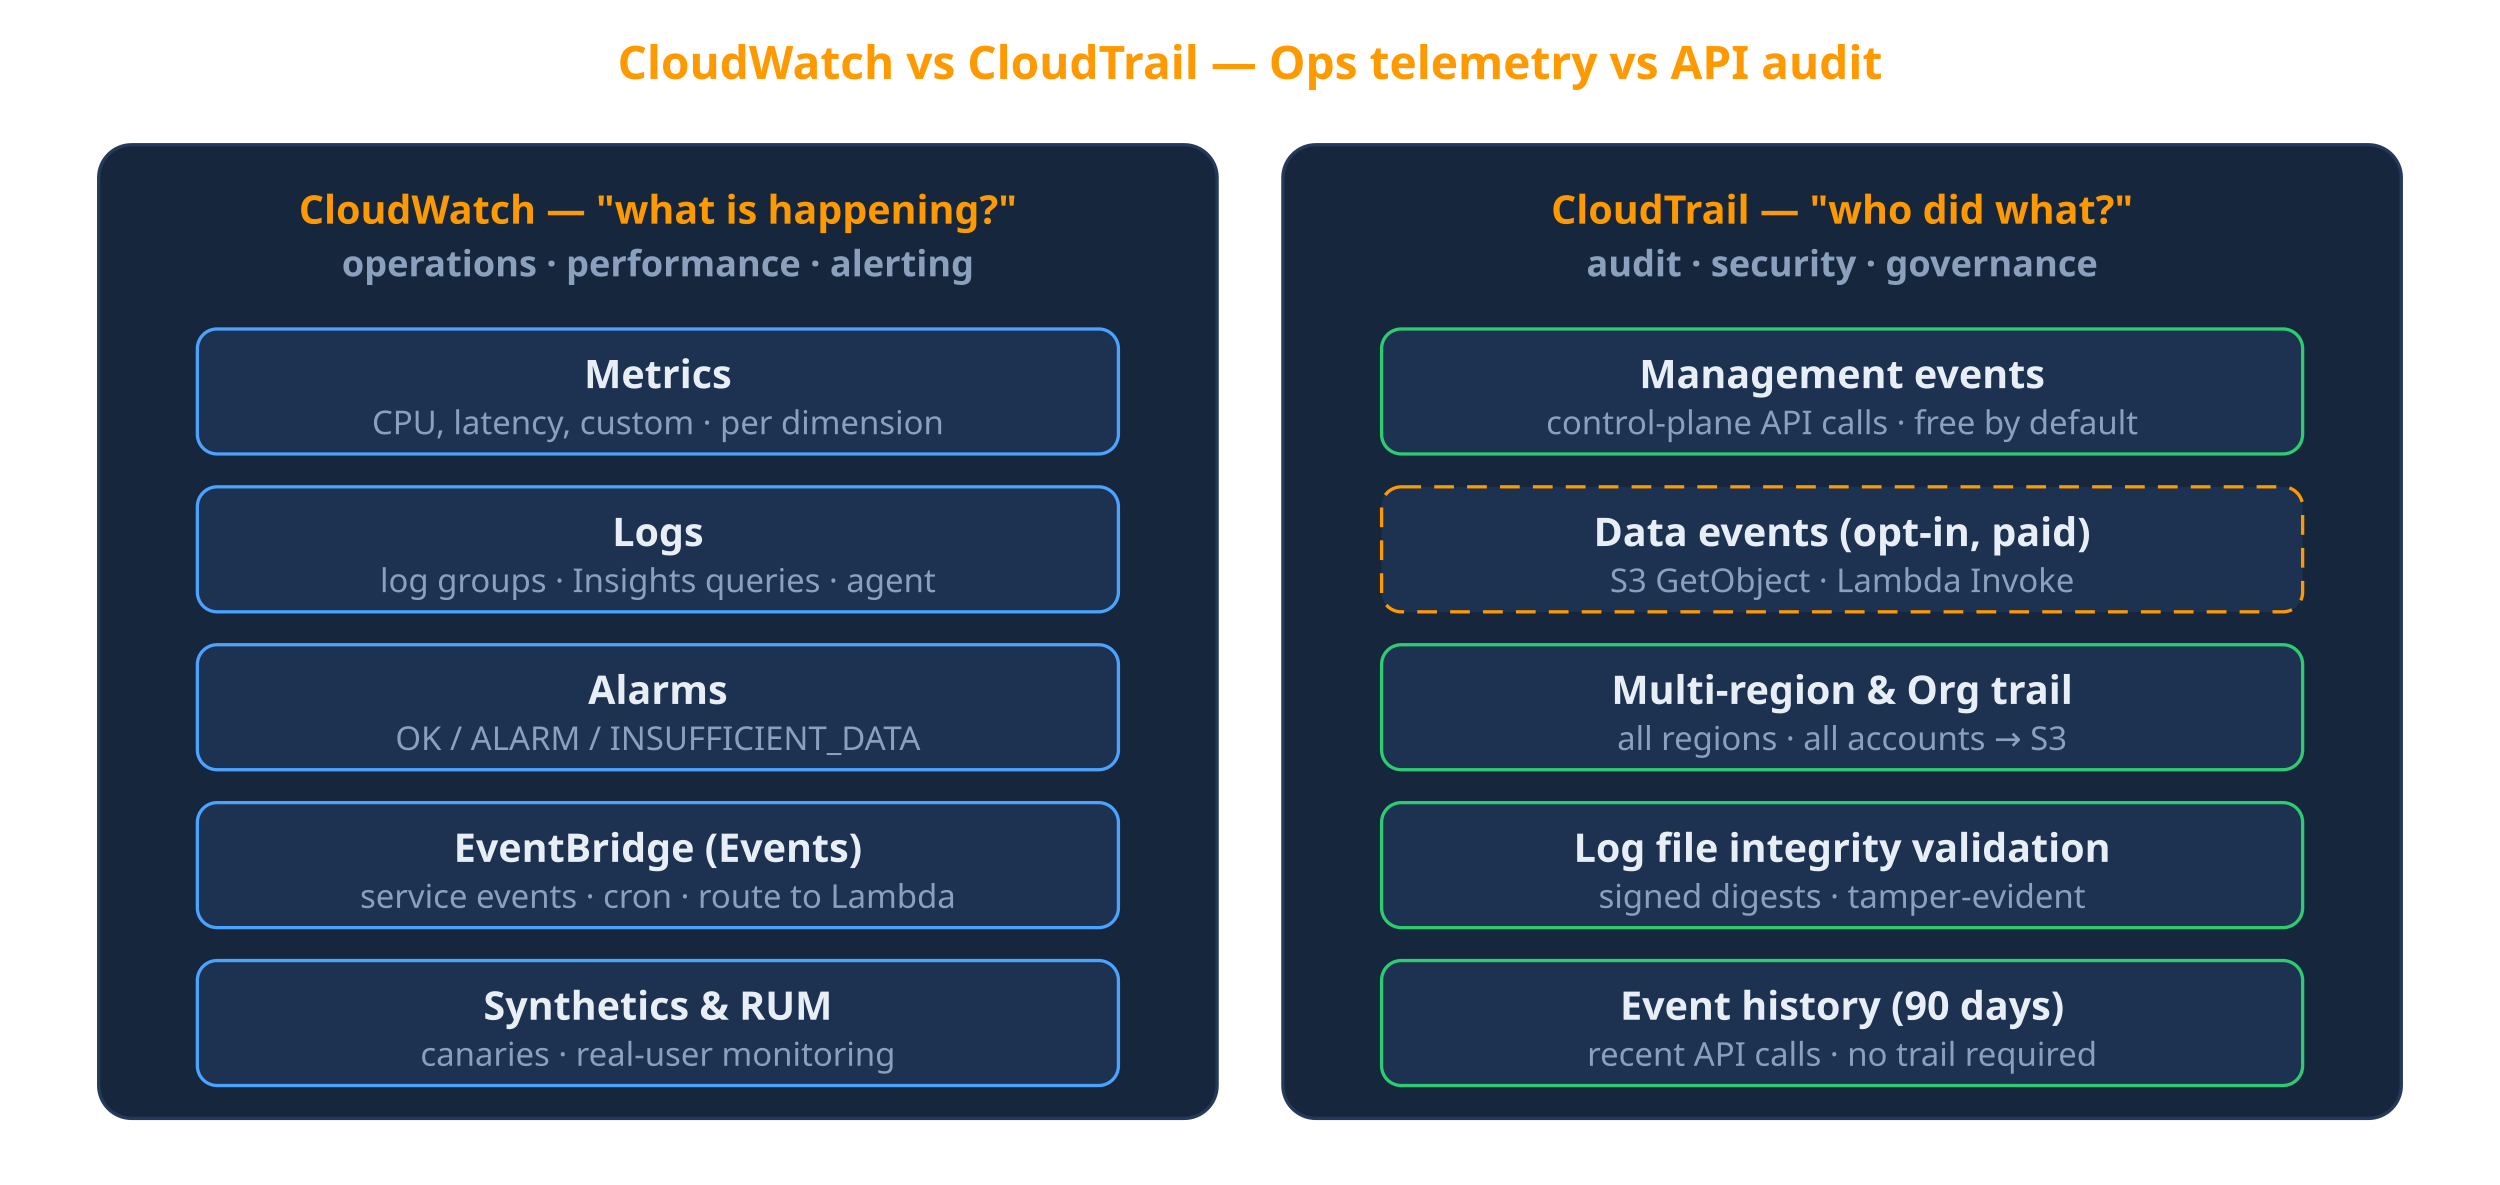
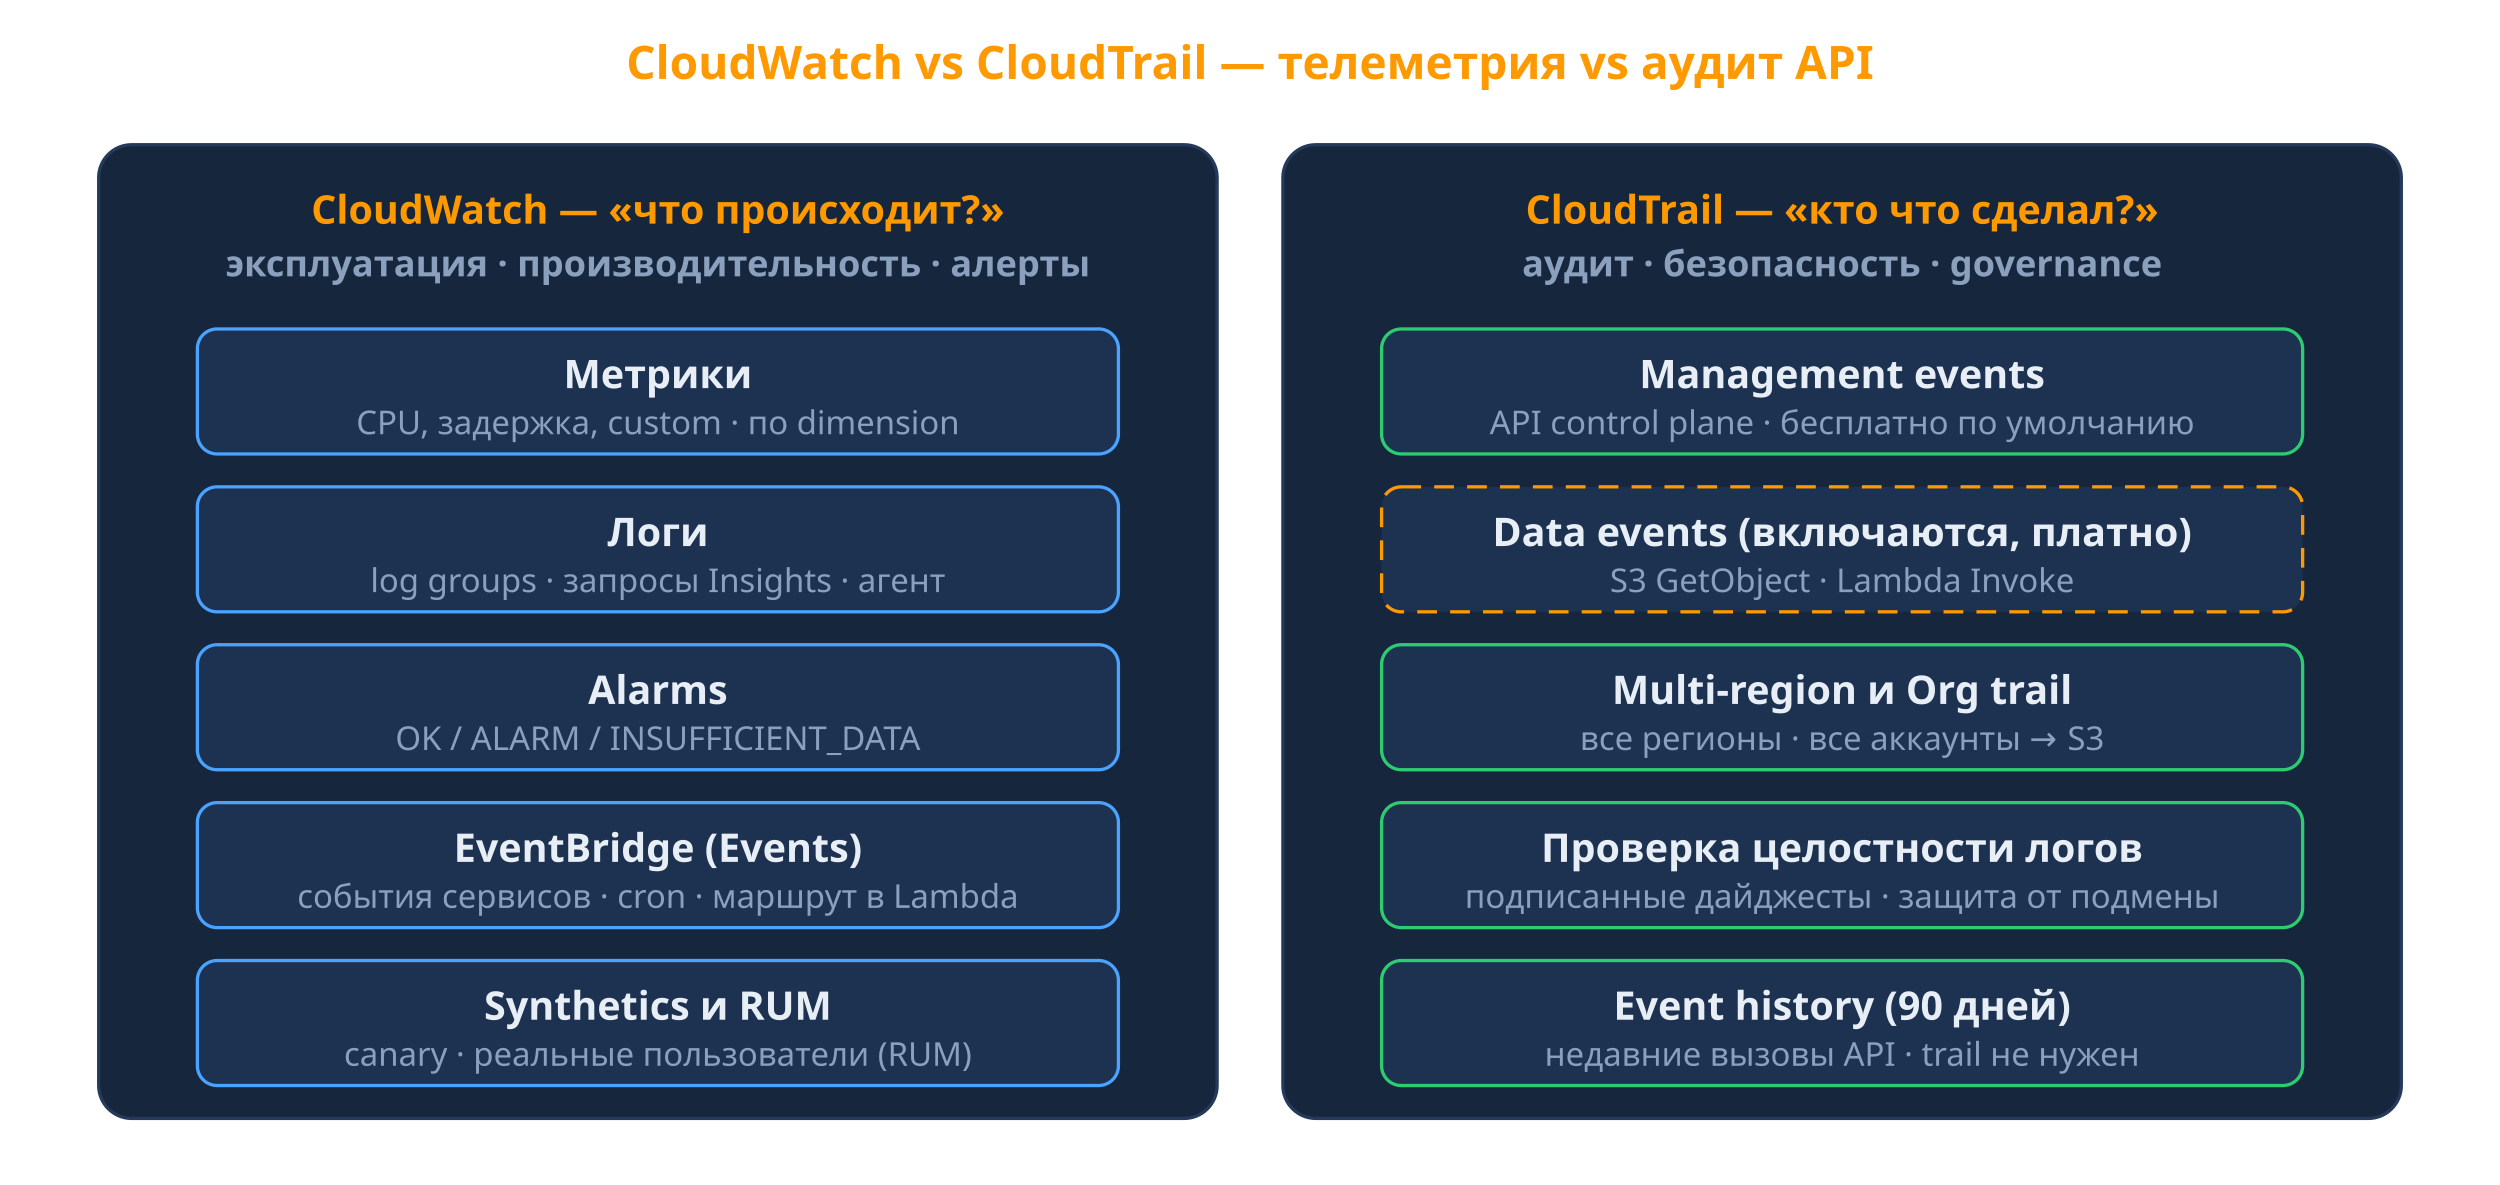
- <svg xmlns="http://www.w3.org/2000/svg" viewBox="0 0 760 360" role="img" aria-label="CloudWatch versus CloudTrail side-by-side comparison of operations versus audit">
+ <svg xmlns="http://www.w3.org/2000/svg" viewBox="0 0 760 360" role="img" aria-label="Сравнение CloudWatch и CloudTrail: эксплуатация против аудита">
  <style>
    .col { fill: #16263d; stroke: #25395a; }
    .cw { fill: #1d3150; stroke: #4aa3ff; }
    .ct { fill: #1d3150; stroke: #2ecc71; }
    .audit { fill: #1d3150; stroke: #ff9900; stroke-dasharray: 6 4; }
    .ttl { fill: #ff9900; font: 700 12px system-ui, sans-serif; text-anchor: middle; }
    .hdr { fill: #ff9900; font: 700 14px system-ui, sans-serif; text-anchor: middle; }
    .nodet { fill: #e8eef6; font: 600 12px system-ui, sans-serif; text-anchor: middle; }
    .sub { fill: #8aa0bd; font: 10px system-ui, sans-serif; text-anchor: middle; }
    .tag { fill: #8aa0bd; font: 600 11px system-ui, sans-serif; text-anchor: middle; }
  </style>
-   <text x="380" y="24" class="hdr">CloudWatch vs CloudTrail — Ops telemetry vs API audit</text>
+   <text x="380" y="24" class="hdr">CloudWatch vs CloudTrail — телеметрия vs аудит API</text>
  <rect class="col" x="30" y="44" width="340" height="296" rx="10" />
-   <text x="200" y="68" class="ttl">CloudWatch — "what is happening?"</text>
-   <text x="200" y="84" class="tag">operations · performance · alerting</text>
+   <text x="200" y="68" class="ttl">CloudWatch — «что происходит?»</text>
+   <text x="200" y="84" class="tag">эксплуатация · производительность · алерты</text>
  <rect class="cw" x="60" y="100" width="280" height="38" rx="6" />
-   <text class="nodet" x="200" y="118">Metrics</text>
-   <text class="sub" x="200" y="132">CPU, latency, custom · per dimension</text>
+   <text class="nodet" x="200" y="118">Метрики</text>
+   <text class="sub" x="200" y="132">CPU, задержка, custom · по dimension</text>
  <rect class="cw" x="60" y="148" width="280" height="38" rx="6" />
-   <text class="nodet" x="200" y="166">Logs</text>
-   <text class="sub" x="200" y="180">log groups · Insights queries · agent</text>
+   <text class="nodet" x="200" y="166">Логи</text>
+   <text class="sub" x="200" y="180">log groups · запросы Insights · агент</text>
  <rect class="cw" x="60" y="196" width="280" height="38" rx="6" />
  <text class="nodet" x="200" y="214">Alarms</text>
  <text class="sub" x="200" y="228">OK / ALARM / INSUFFICIENT_DATA</text>
  <rect class="cw" x="60" y="244" width="280" height="38" rx="6" />
  <text class="nodet" x="200" y="262">EventBridge (Events)</text>
-   <text class="sub" x="200" y="276">service events · cron · route to Lambda</text>
+   <text class="sub" x="200" y="276">события сервисов · cron · маршрут в Lambda</text>
  <rect class="cw" x="60" y="292" width="280" height="38" rx="6" />
-   <text class="nodet" x="200" y="310">Synthetics &amp; RUM</text>
-   <text class="sub" x="200" y="324">canaries · real-user monitoring</text>
+   <text class="nodet" x="200" y="310">Synthetics и RUM</text>
+   <text class="sub" x="200" y="324">canary · реальные пользователи (RUM)</text>
  <rect class="col" x="390" y="44" width="340" height="296" rx="10" />
-   <text x="560" y="68" class="ttl">CloudTrail — "who did what?"</text>
-   <text x="560" y="84" class="tag">audit · security · governance</text>
+   <text x="560" y="68" class="ttl">CloudTrail — «кто что сделал?»</text>
+   <text x="560" y="84" class="tag">аудит · безопасность · governance</text>
  <rect class="ct" x="420" y="100" width="280" height="38" rx="6" />
  <text class="nodet" x="560" y="118">Management events</text>
-   <text class="sub" x="560" y="132">control-plane API calls · free by default</text>
+   <text class="sub" x="560" y="132">API control plane · бесплатно по умолчанию</text>
  <rect class="audit" x="420" y="148" width="280" height="38" rx="6" />
-   <text class="nodet" x="560" y="166">Data events (opt-in, paid)</text>
+   <text class="nodet" x="560" y="166">Data events (включаются, платно)</text>
  <text class="sub" x="560" y="180">S3 GetObject · Lambda Invoke</text>
  <rect class="ct" x="420" y="196" width="280" height="38" rx="6" />
-   <text class="nodet" x="560" y="214">Multi-region &amp; Org trail</text>
-   <text class="sub" x="560" y="228">all regions · all accounts → S3</text>
+   <text class="nodet" x="560" y="214">Multi-region и Org trail</text>
+   <text class="sub" x="560" y="228">все регионы · все аккаунты → S3</text>
  <rect class="ct" x="420" y="244" width="280" height="38" rx="6" />
-   <text class="nodet" x="560" y="262">Log file integrity validation</text>
-   <text class="sub" x="560" y="276">signed digests · tamper-evident</text>
+   <text class="nodet" x="560" y="262">Проверка целостности логов</text>
+   <text class="sub" x="560" y="276">подписанные дайджесты · защита от подмены</text>
  <rect class="ct" x="420" y="292" width="280" height="38" rx="6" />
-   <text class="nodet" x="560" y="310">Event history (90 days)</text>
-   <text class="sub" x="560" y="324">recent API calls · no trail required</text>
+   <text class="nodet" x="560" y="310">Event history (90 дней)</text>
+   <text class="sub" x="560" y="324">недавние вызовы API · trail не нужен</text>
</svg>
